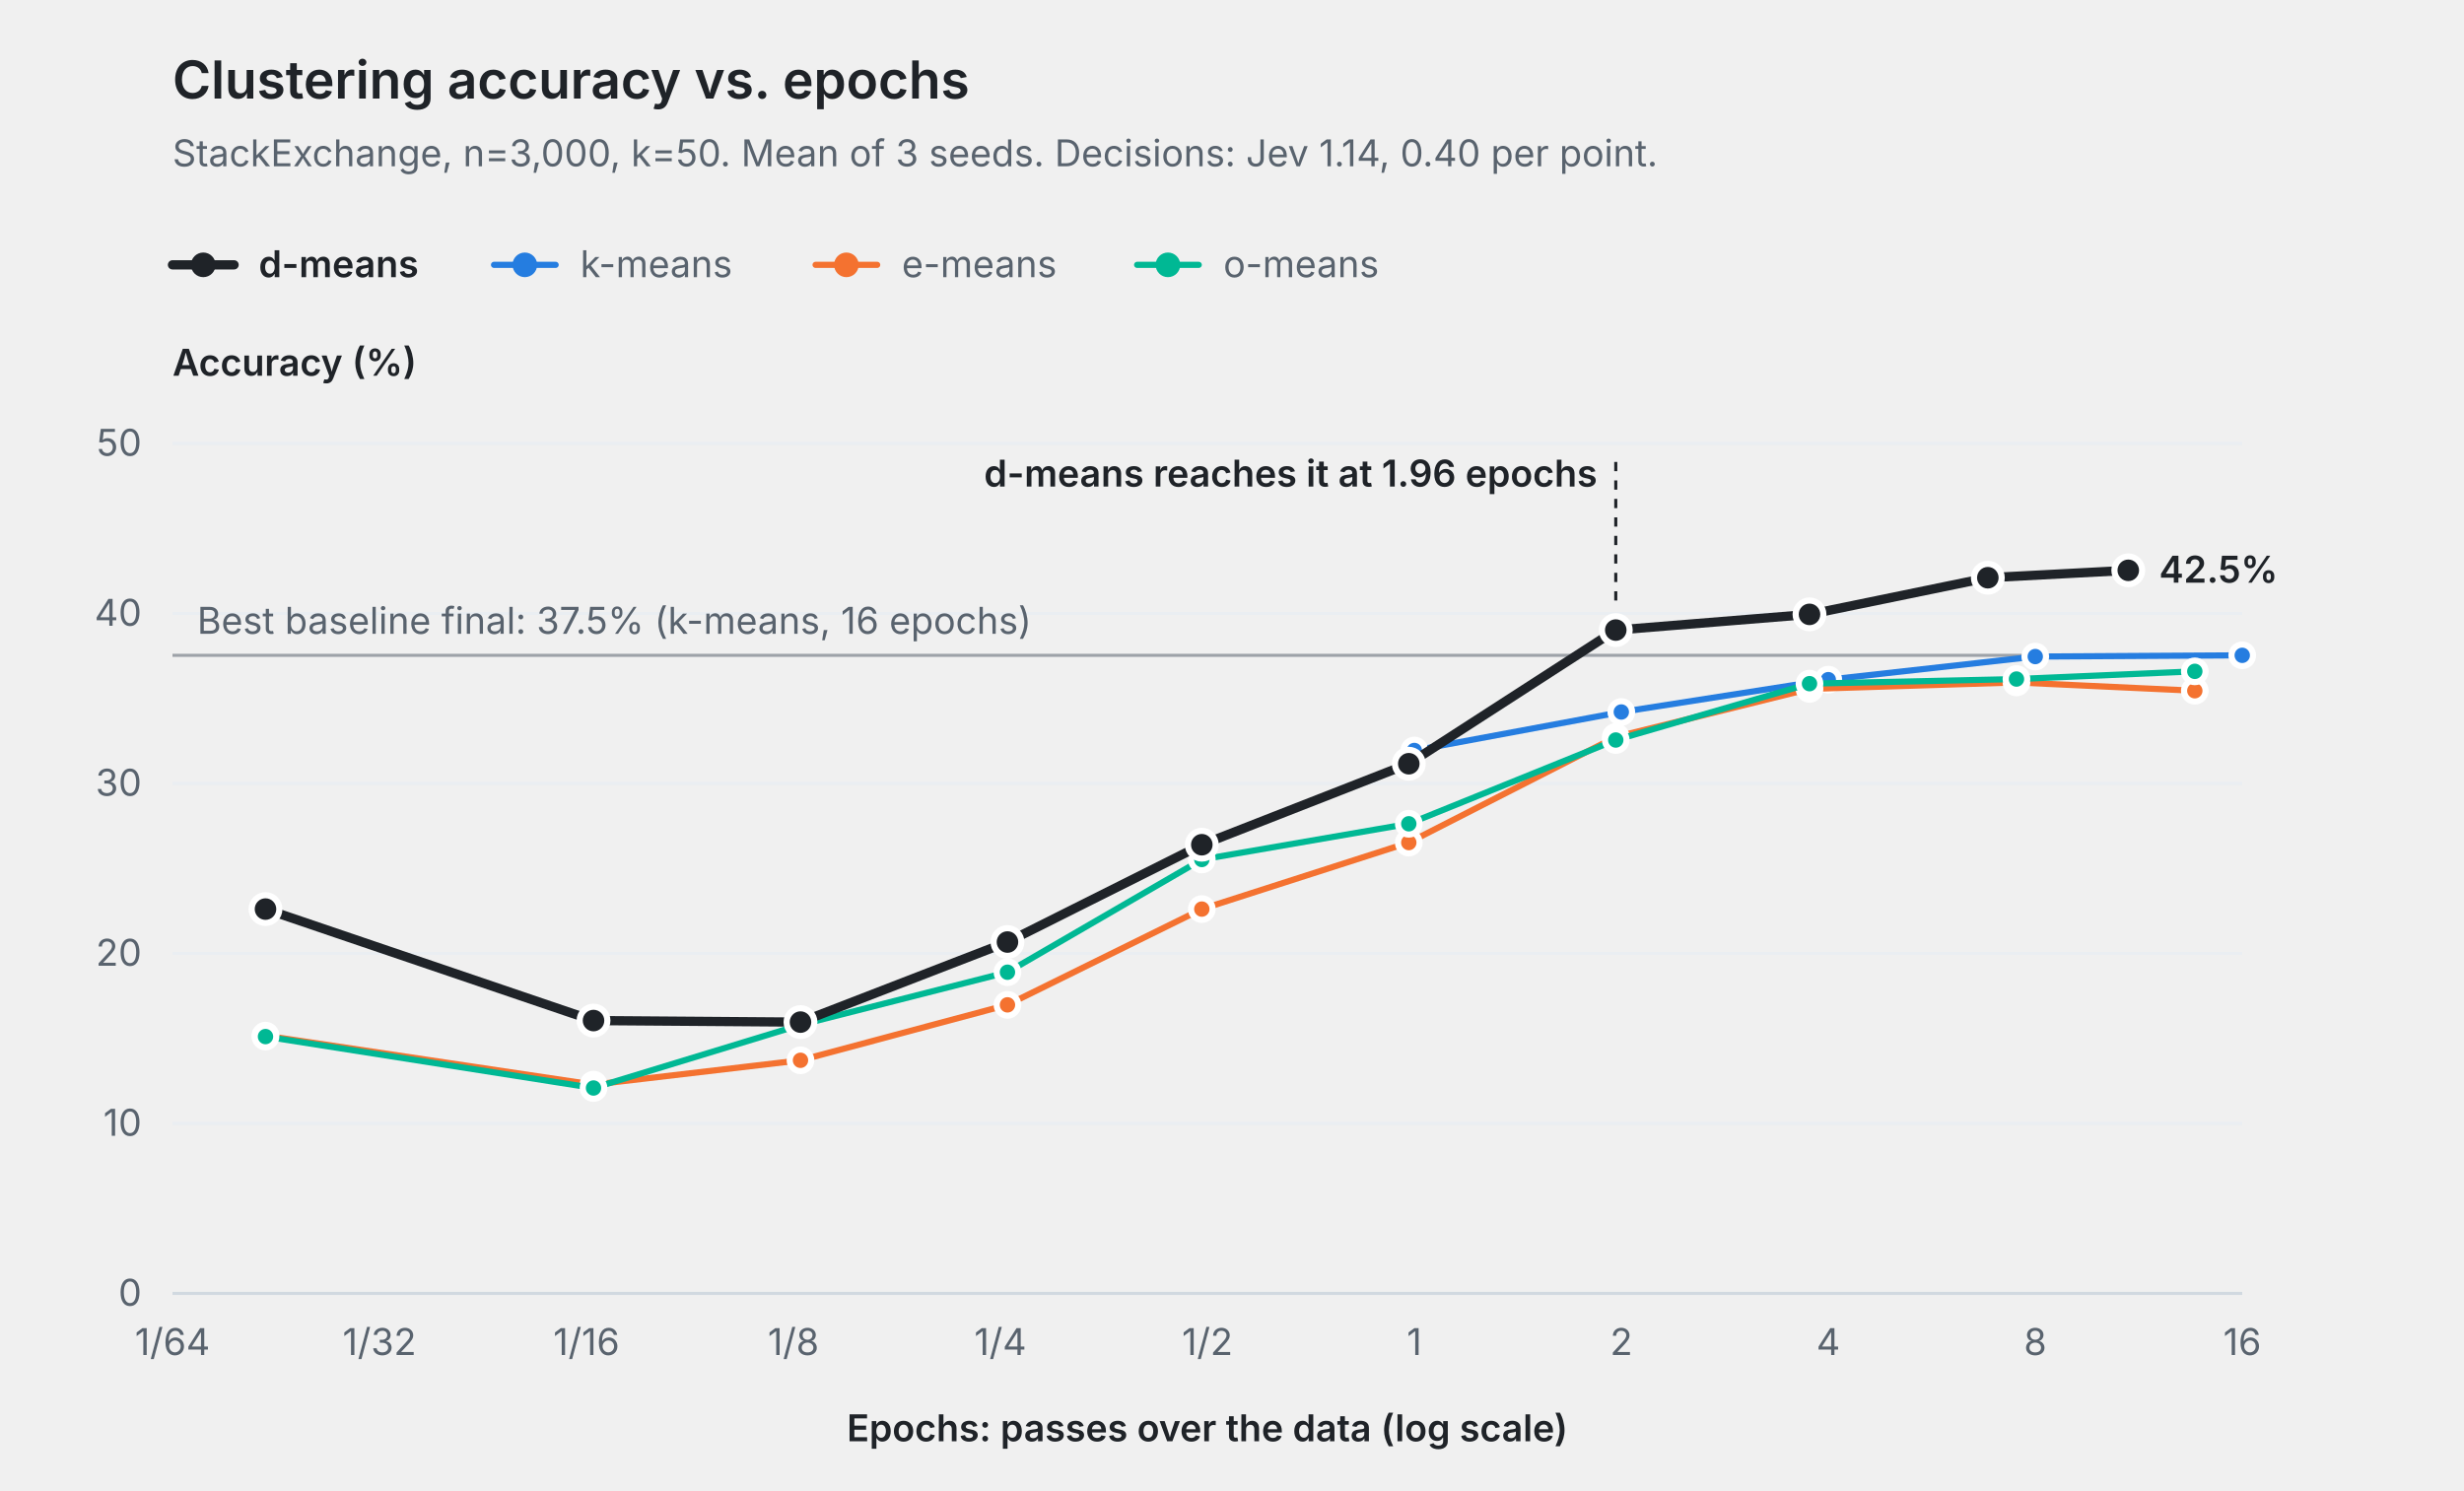
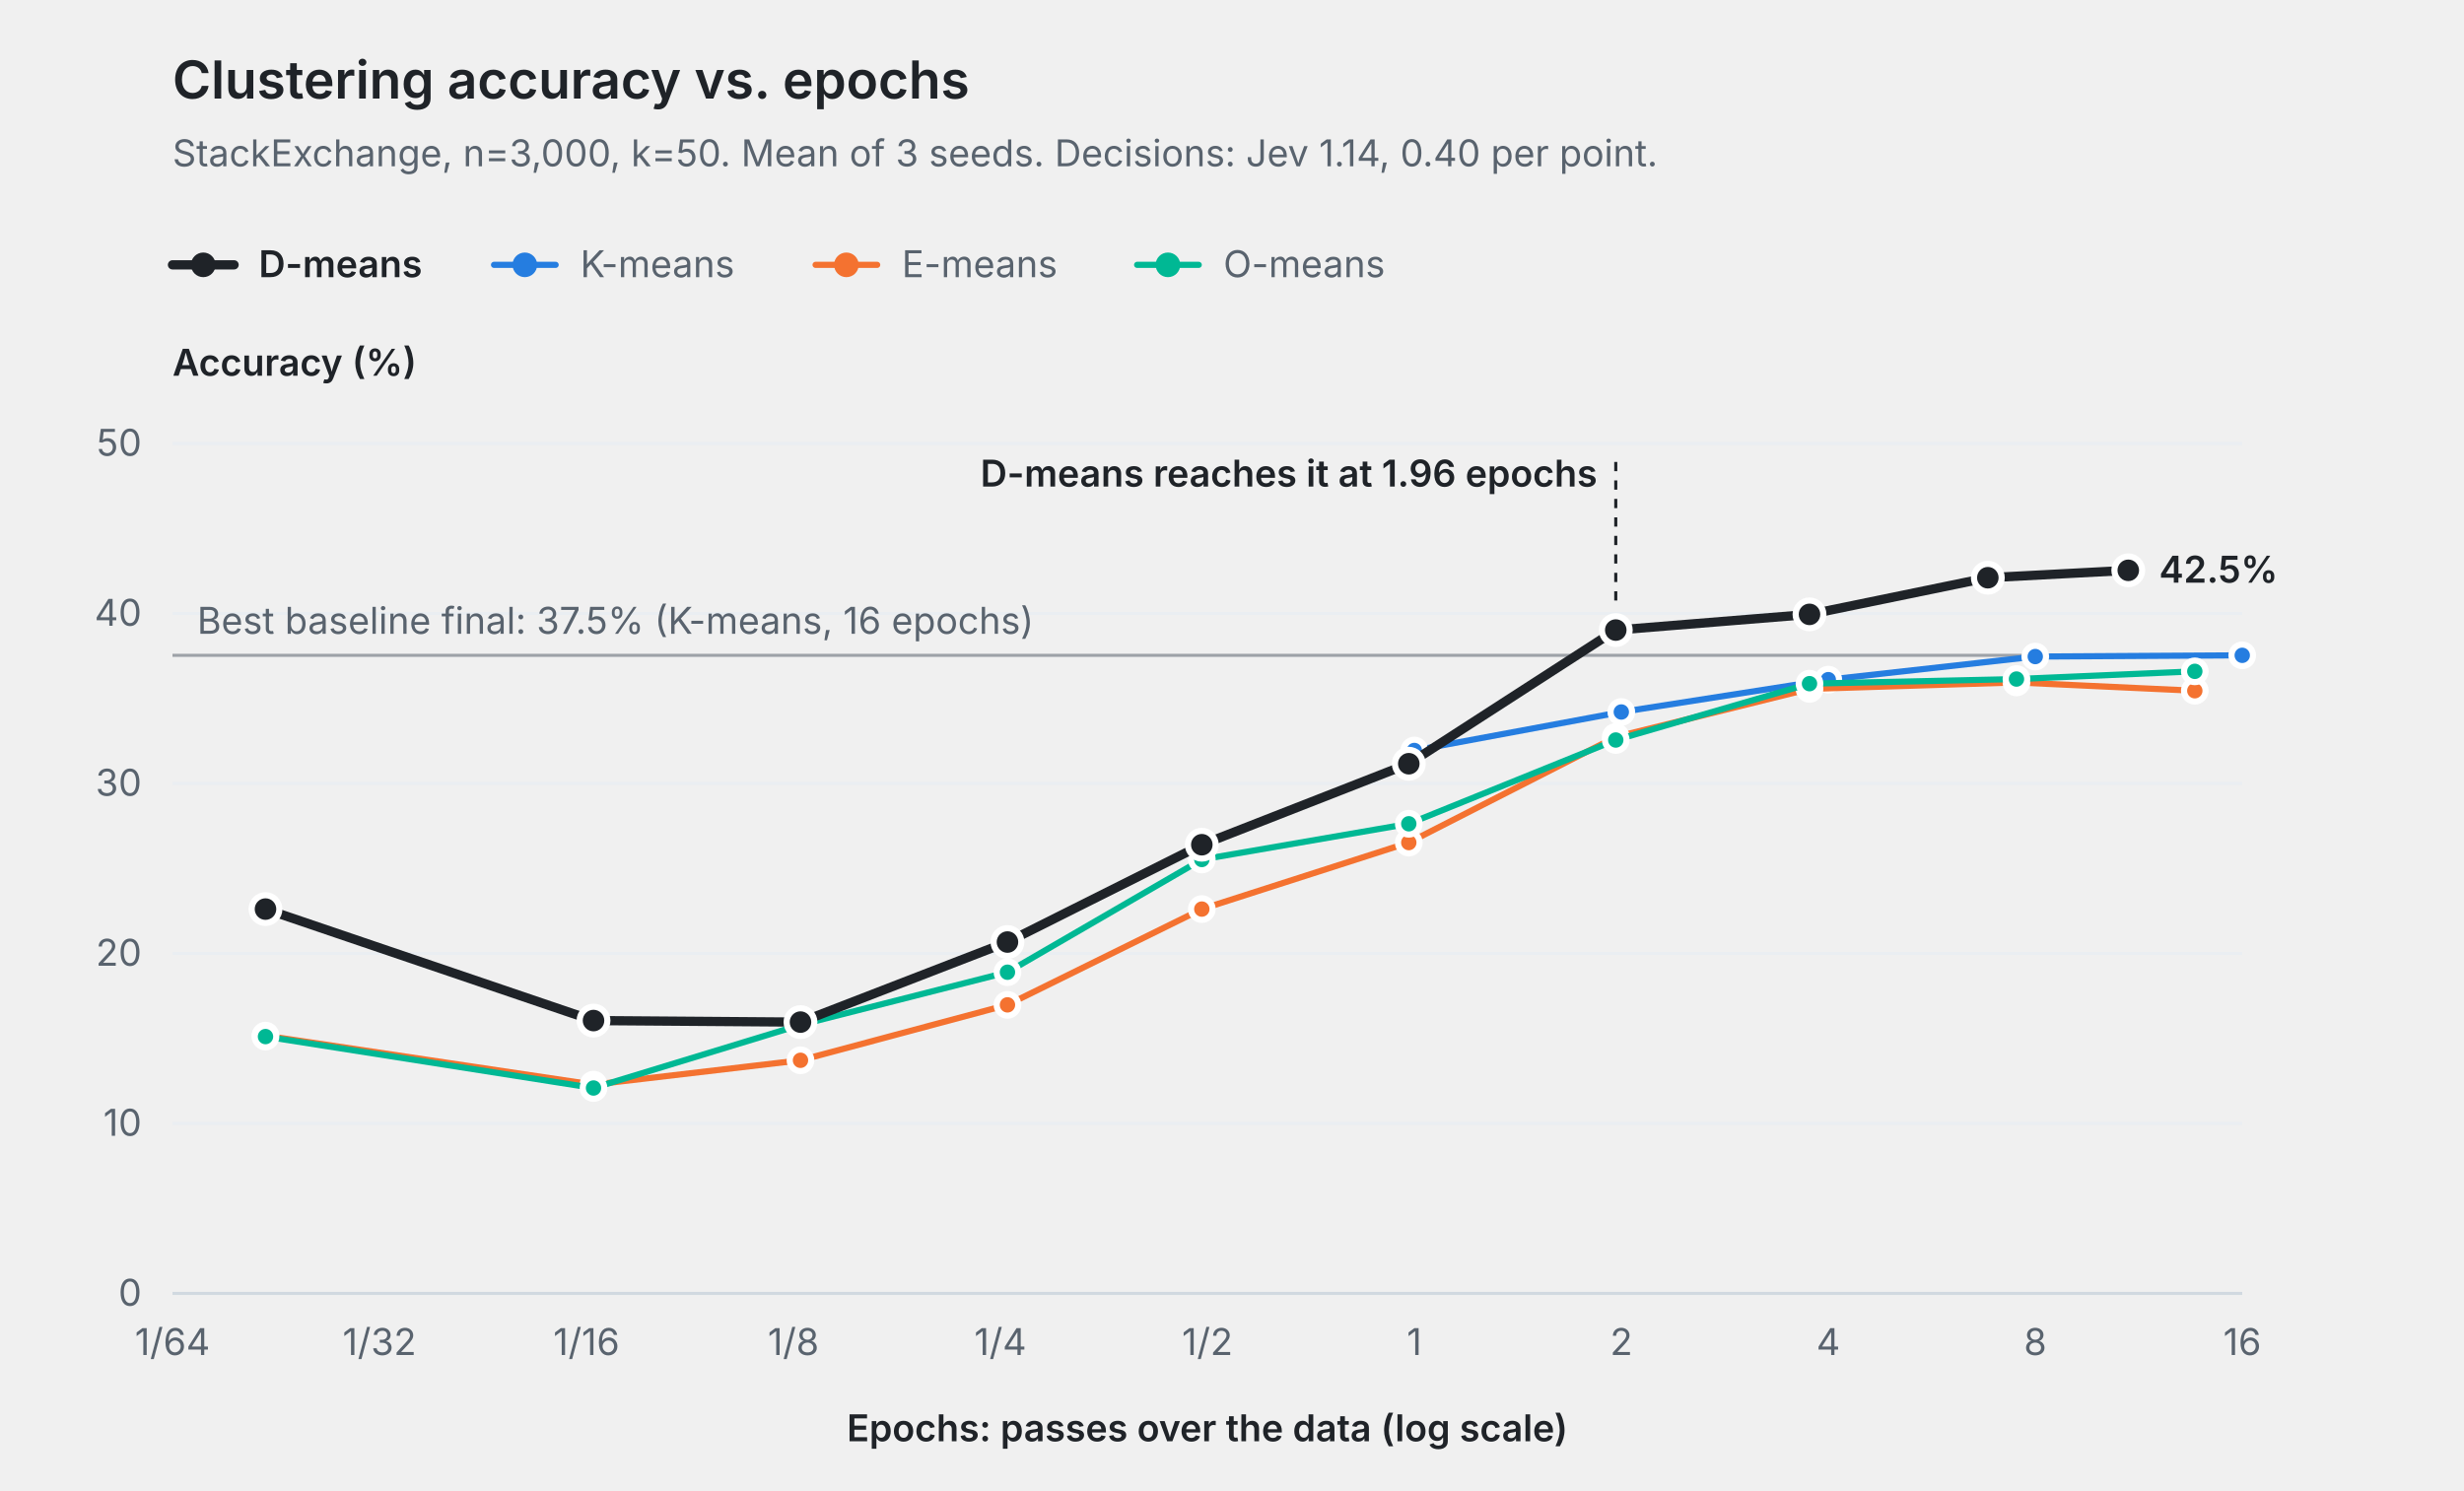
<svg xmlns="http://www.w3.org/2000/svg" viewBox="0 0 800 484" width="800" height="484" role="img" aria-labelledby="t d">
  <style>text{font-family:-apple-system,BlinkMacSystemFont,'Segoe UI',system-ui,sans-serif;fill:#59636e;font-size:12px}.h{fill:#1f2328;font-size:17px;font-weight:600}.n{font-variant-numeric:tabular-nums}.k{fill:#1f2328;font-weight:600}</style>
  <text class="h" x="56" y="32">Clustering accuracy vs. epochs</text>
  <text x="56" y="54">StackExchange, n=3,000, k=50. Mean of 3 seeds. Decisions: Jev 1.14, 0.40 per point.</text>
  <g data-legend="d-means">
    <line x1="56" y1="86" x2="76" y2="86" stroke="#1f2328" stroke-width="3" stroke-linecap="round" />
    <circle cx="66" cy="86" r="4" fill="#1f2328" />
-     <text x="84" y="90" class="k">d-means</text>
+     <text x="84" y="90" class="k">D-means</text>
  </g>
  <g data-legend="k-means">
    <line x1="160.4" y1="86" x2="180.4" y2="86" stroke="#257de0" stroke-width="2" stroke-linecap="round" />
    <circle cx="170.4" cy="86" r="4" fill="#257de0" />
-     <text x="188.4" y="90">k-means</text>
+     <text x="188.4" y="90">K-means</text>
  </g>
  <g data-legend="e-means">
    <line x1="264.8" y1="86" x2="284.8" y2="86" stroke="#f47230" stroke-width="2" stroke-linecap="round" />
    <circle cx="274.8" cy="86" r="4" fill="#f47230" />
-     <text x="292.8" y="90">e-means</text>
+     <text x="292.8" y="90">E-means</text>
  </g>
  <g data-legend="o-means">
    <line x1="369.2" y1="86" x2="389.2" y2="86" stroke="#00b894" stroke-width="2" stroke-linecap="round" />
    <circle cx="379.2" cy="86" r="4" fill="#00b894" />
-     <text x="397.2" y="90">o-means</text>
+     <text x="397.2" y="90">O-means</text>
  </g>
  <text x="56" y="122" class="k">Accuracy (%)</text>
  <line x1="56" y1="420.0" x2="728" y2="420.0" stroke="#d1d9e0" stroke-width="1" />
  <text x="46" y="424.0" text-anchor="end" class="n">0</text>
  <line x1="56" y1="364.8" x2="728" y2="364.8" stroke="#eaeef2" stroke-width="1" />
  <text x="46" y="368.8" text-anchor="end" class="n">10</text>
  <line x1="56" y1="309.6" x2="728" y2="309.6" stroke="#eaeef2" stroke-width="1" />
  <text x="46" y="313.6" text-anchor="end" class="n">20</text>
  <line x1="56" y1="254.4" x2="728" y2="254.4" stroke="#eaeef2" stroke-width="1" />
  <text x="46" y="258.4" text-anchor="end" class="n">30</text>
  <line x1="56" y1="199.2" x2="728" y2="199.2" stroke="#eaeef2" stroke-width="1" />
  <text x="46" y="203.2" text-anchor="end" class="n">40</text>
  <line x1="56" y1="144.0" x2="728" y2="144.0" stroke="#eaeef2" stroke-width="1" />
  <text x="46" y="148.0" text-anchor="end" class="n">50</text>
  <text x="56.0" y="440" text-anchor="middle" class="n">1/64</text>
  <text x="123.2" y="440" text-anchor="middle" class="n">1/32</text>
  <text x="190.4" y="440" text-anchor="middle" class="n">1/16</text>
  <text x="257.6" y="440" text-anchor="middle" class="n">1/8</text>
  <text x="324.8" y="440" text-anchor="middle" class="n">1/4</text>
  <text x="392.0" y="440" text-anchor="middle" class="n">1/2</text>
  <text x="459.2" y="440" text-anchor="middle" class="n">1</text>
  <text x="526.4" y="440" text-anchor="middle" class="n">2</text>
  <text x="593.6" y="440" text-anchor="middle" class="n">4</text>
  <text x="660.8" y="440" text-anchor="middle" class="n">8</text>
  <text x="728.0" y="440" text-anchor="middle" class="n">16</text>
  <text x="392.0" y="468" text-anchor="middle" class="k">Epochs: passes over the data (log scale)</text>
  <line x1="56" y1="212.8" x2="728" y2="212.8" stroke="#59636e" stroke-width="1" stroke-opacity="0.55" />
-   <text x="64" y="205.8">Best baseline final: 37.5% (k-means, 16 epochs)</text>
+   <text x="64" y="205.8">Best baseline final: 37.5% (K-means, 16 epochs)</text>
  <g data-method="k-means">
    <path d="M459.2,243.7 L526.4,231.2 L593.6,220.7 L660.8,213.2 L728.0,212.8" fill="none" stroke="#257de0" stroke-width="2" stroke-linejoin="round" stroke-linecap="round" />
    <circle cx="459.2" cy="243.7" r="3.5" fill="#257de0" stroke="#ffffff" stroke-width="2" />
    <circle cx="526.4" cy="231.2" r="3.5" fill="#257de0" stroke="#ffffff" stroke-width="2" />
    <circle cx="593.6" cy="220.7" r="3.5" fill="#257de0" stroke="#ffffff" stroke-width="2" />
    <circle cx="660.8" cy="213.2" r="3.5" fill="#257de0" stroke="#ffffff" stroke-width="2" />
    <circle cx="728.0" cy="212.8" r="3.5" fill="#257de0" stroke="#ffffff" stroke-width="2" />
  </g>
  <g data-method="e-means">
    <path d="M86.2,336.3 L192.7,352.2 L259.9,344.3 L327.1,326.3 L390.2,295.2 L457.4,273.6 L524.6,239.3 L587.5,223.7 L654.7,221.6 L712.6,224.3" fill="none" stroke="#f47230" stroke-width="2" stroke-linejoin="round" stroke-linecap="round" />
    <circle cx="86.2" cy="336.3" r="3.5" fill="#f47230" stroke="#ffffff" stroke-width="2" />
    <circle cx="192.7" cy="352.2" r="3.5" fill="#f47230" stroke="#ffffff" stroke-width="2" />
    <circle cx="259.9" cy="344.3" r="3.5" fill="#f47230" stroke="#ffffff" stroke-width="2" />
    <circle cx="327.1" cy="326.3" r="3.5" fill="#f47230" stroke="#ffffff" stroke-width="2" />
    <circle cx="390.2" cy="295.2" r="3.5" fill="#f47230" stroke="#ffffff" stroke-width="2" />
    <circle cx="457.4" cy="273.6" r="3.5" fill="#f47230" stroke="#ffffff" stroke-width="2" />
    <circle cx="524.6" cy="239.3" r="3.5" fill="#f47230" stroke="#ffffff" stroke-width="2" />
    <circle cx="587.5" cy="223.7" r="3.5" fill="#f47230" stroke="#ffffff" stroke-width="2" />
    <circle cx="654.7" cy="221.6" r="3.5" fill="#f47230" stroke="#ffffff" stroke-width="2" />
    <circle cx="712.6" cy="224.3" r="3.5" fill="#f47230" stroke="#ffffff" stroke-width="2" />
  </g>
  <g data-method="o-means">
    <path d="M86.2,336.6 L192.7,353.3 L259.9,332.8 L327.1,315.7 L390.2,279.1 L457.4,267.5 L524.6,240.3 L587.5,222.0 L654.7,220.5 L712.6,218.0" fill="none" stroke="#00b894" stroke-width="2" stroke-linejoin="round" stroke-linecap="round" />
    <circle cx="86.2" cy="336.6" r="3.5" fill="#00b894" stroke="#ffffff" stroke-width="2" />
    <circle cx="192.7" cy="353.3" r="3.5" fill="#00b894" stroke="#ffffff" stroke-width="2" />
    <circle cx="259.9" cy="332.8" r="3.5" fill="#00b894" stroke="#ffffff" stroke-width="2" />
    <circle cx="327.1" cy="315.7" r="3.5" fill="#00b894" stroke="#ffffff" stroke-width="2" />
    <circle cx="390.2" cy="279.1" r="3.5" fill="#00b894" stroke="#ffffff" stroke-width="2" />
    <circle cx="457.4" cy="267.5" r="3.5" fill="#00b894" stroke="#ffffff" stroke-width="2" />
    <circle cx="524.6" cy="240.3" r="3.5" fill="#00b894" stroke="#ffffff" stroke-width="2" />
    <circle cx="587.5" cy="222.0" r="3.5" fill="#00b894" stroke="#ffffff" stroke-width="2" />
    <circle cx="654.7" cy="220.5" r="3.5" fill="#00b894" stroke="#ffffff" stroke-width="2" />
    <circle cx="712.6" cy="218.0" r="3.5" fill="#00b894" stroke="#ffffff" stroke-width="2" />
  </g>
  <g data-method="d-means">
    <path d="M86.2,295.2 L192.7,331.4 L259.9,331.9 L327.1,305.9 L390.2,274.3 L457.4,248.0 L524.6,204.6 L587.5,199.5 L645.4,187.6 L691.0,185.2" fill="none" stroke="#1f2328" stroke-width="3" stroke-linejoin="round" stroke-linecap="round" />
    <circle cx="86.2" cy="295.2" r="4.5" fill="#1f2328" stroke="#ffffff" stroke-width="2" />
    <circle cx="192.7" cy="331.4" r="4.5" fill="#1f2328" stroke="#ffffff" stroke-width="2" />
    <circle cx="259.9" cy="331.9" r="4.5" fill="#1f2328" stroke="#ffffff" stroke-width="2" />
    <circle cx="327.1" cy="305.9" r="4.5" fill="#1f2328" stroke="#ffffff" stroke-width="2" />
    <circle cx="390.2" cy="274.3" r="4.5" fill="#1f2328" stroke="#ffffff" stroke-width="2" />
    <circle cx="457.4" cy="248.0" r="4.5" fill="#1f2328" stroke="#ffffff" stroke-width="2" />
    <circle cx="524.6" cy="204.6" r="4.5" fill="#1f2328" stroke="#ffffff" stroke-width="2" />
    <circle cx="587.5" cy="199.5" r="4.5" fill="#1f2328" stroke="#ffffff" stroke-width="2" />
    <circle cx="645.4" cy="187.6" r="4.5" fill="#1f2328" stroke="#ffffff" stroke-width="2" />
    <circle cx="691.0" cy="185.2" r="4.5" fill="#1f2328" stroke="#ffffff" stroke-width="2" />
  </g>
  <line x1="524.6" y1="150" x2="524.6" y2="196.6" stroke="#1f2328" stroke-width="1" stroke-dasharray="3 3" />
-   <text x="518.6" y="158" class="k" text-anchor="end">d-means reaches it at 1.96 epochs</text>
+   <text x="518.6" y="158" class="k" text-anchor="end">D-means reaches it at 1.96 epochs</text>
  <text x="701.0" y="189.2" class="k n">42.5%</text>
</svg>
